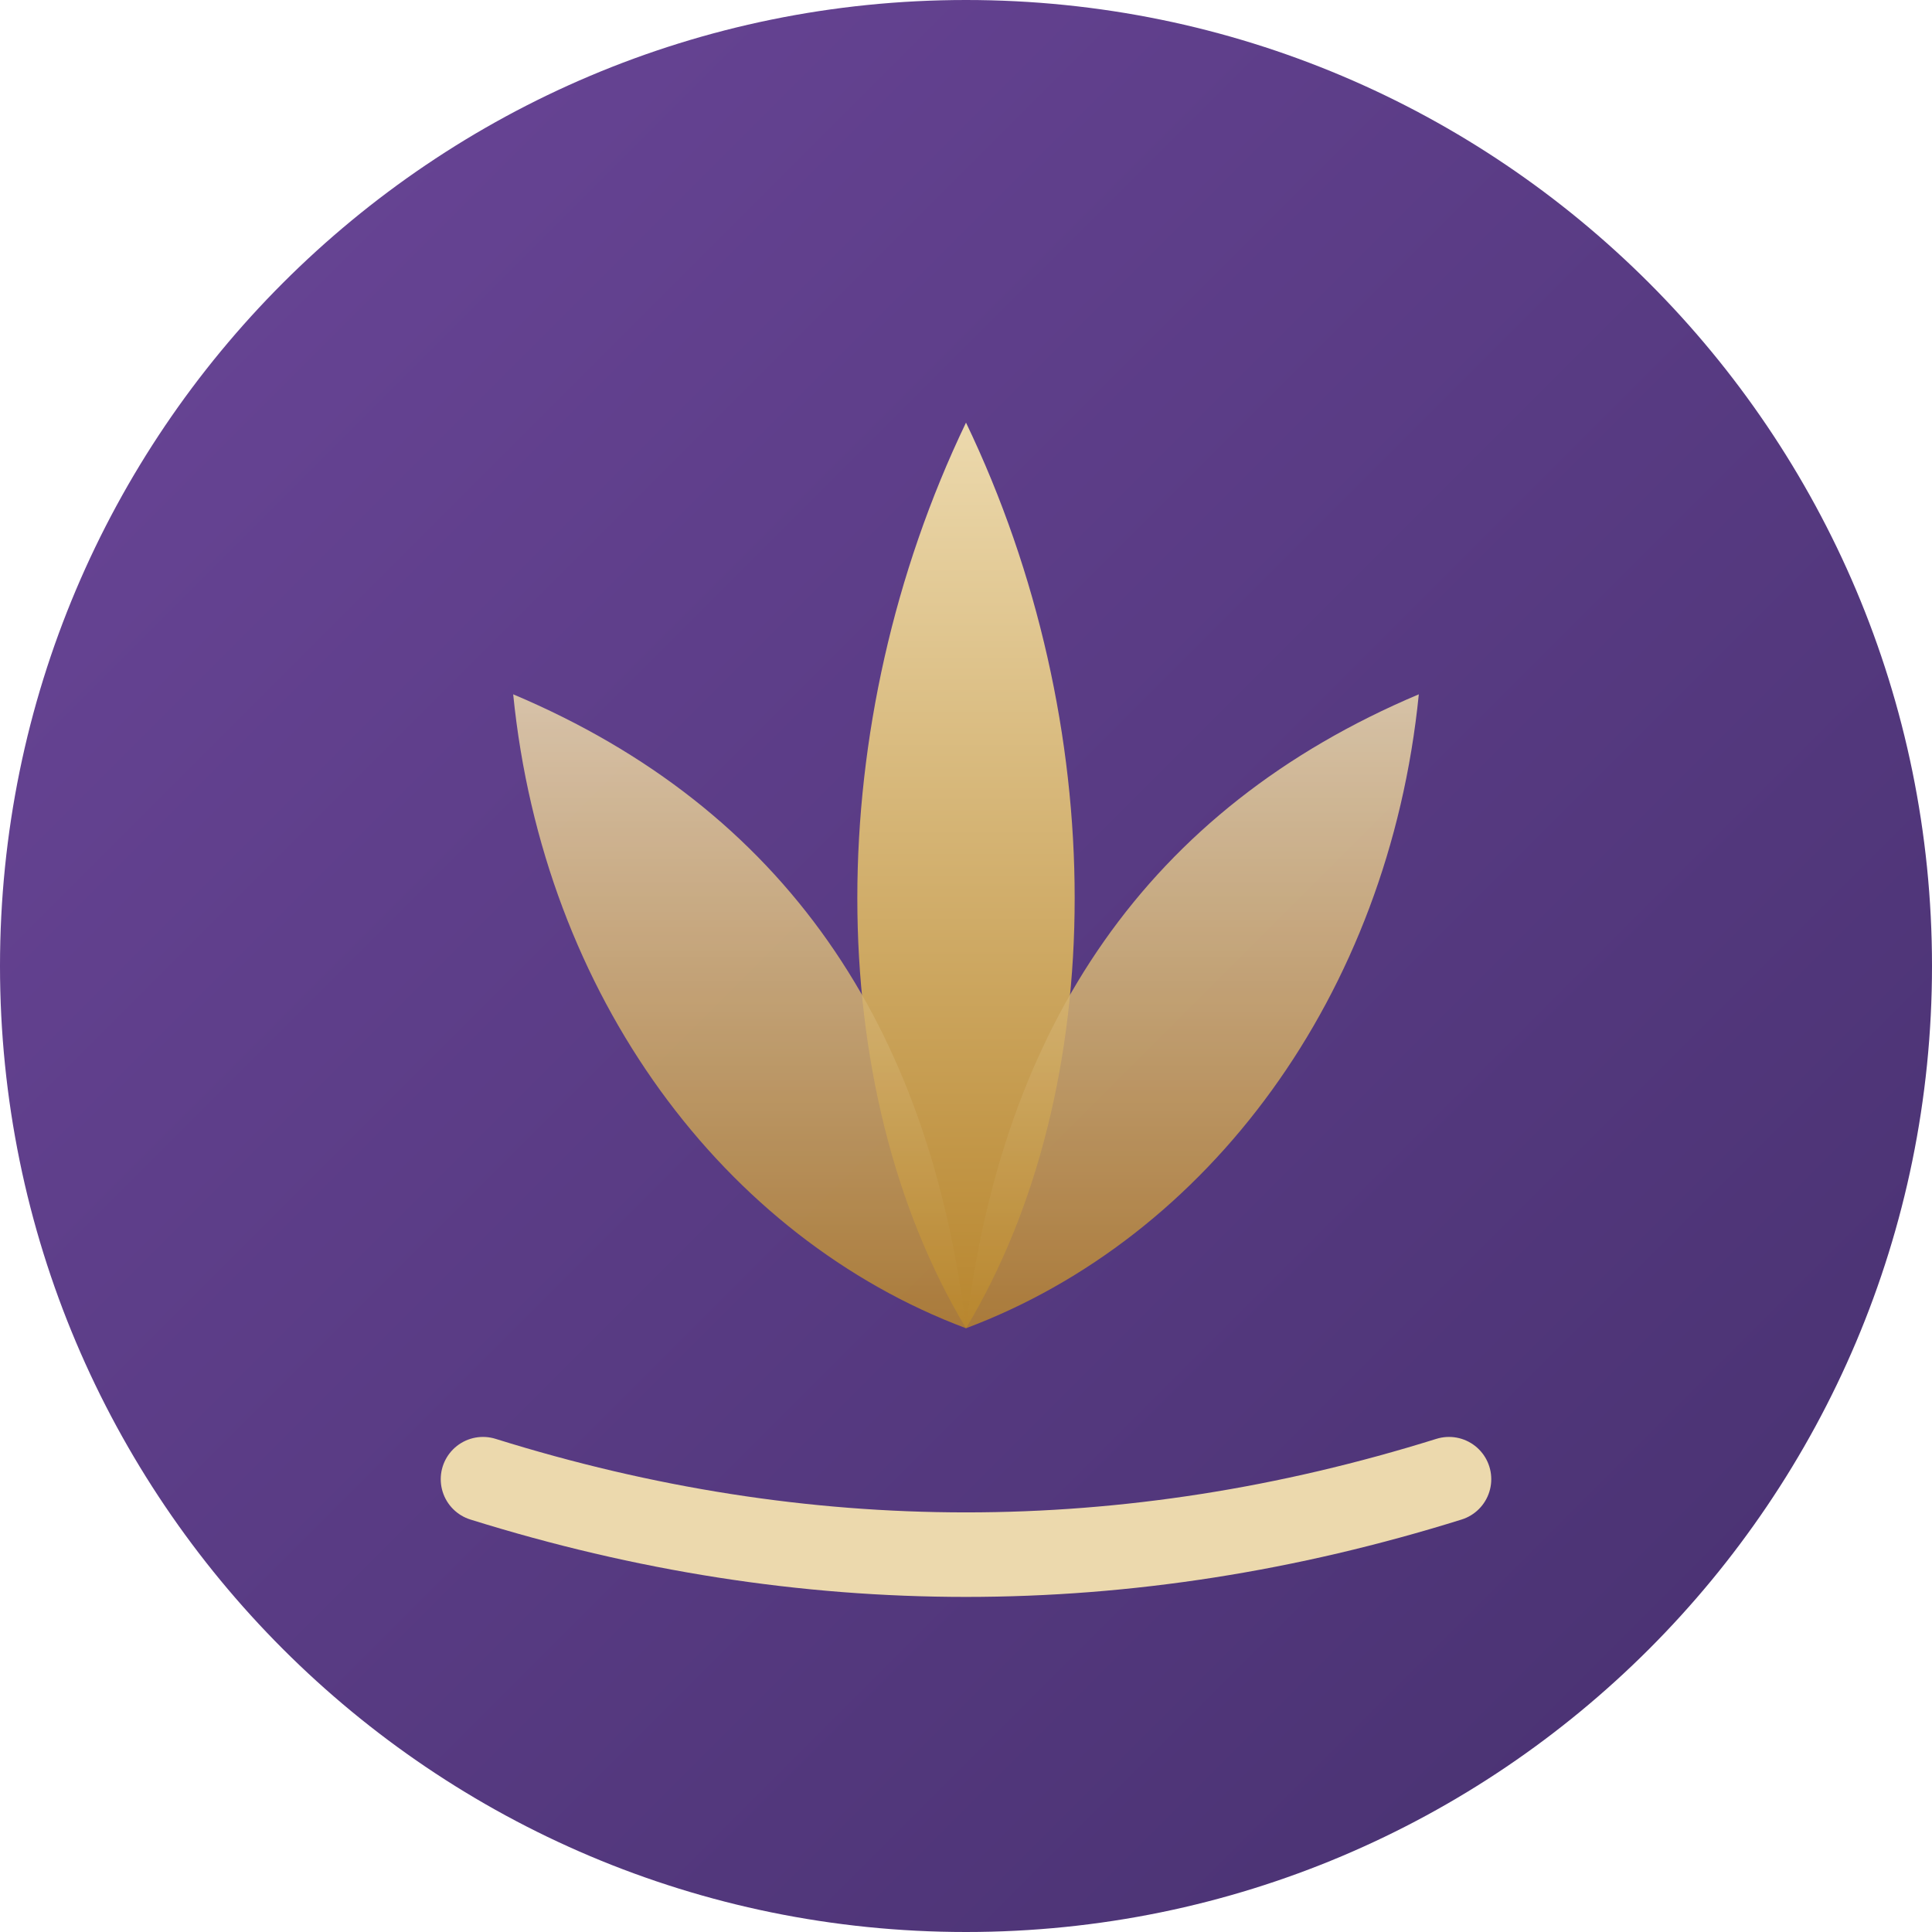
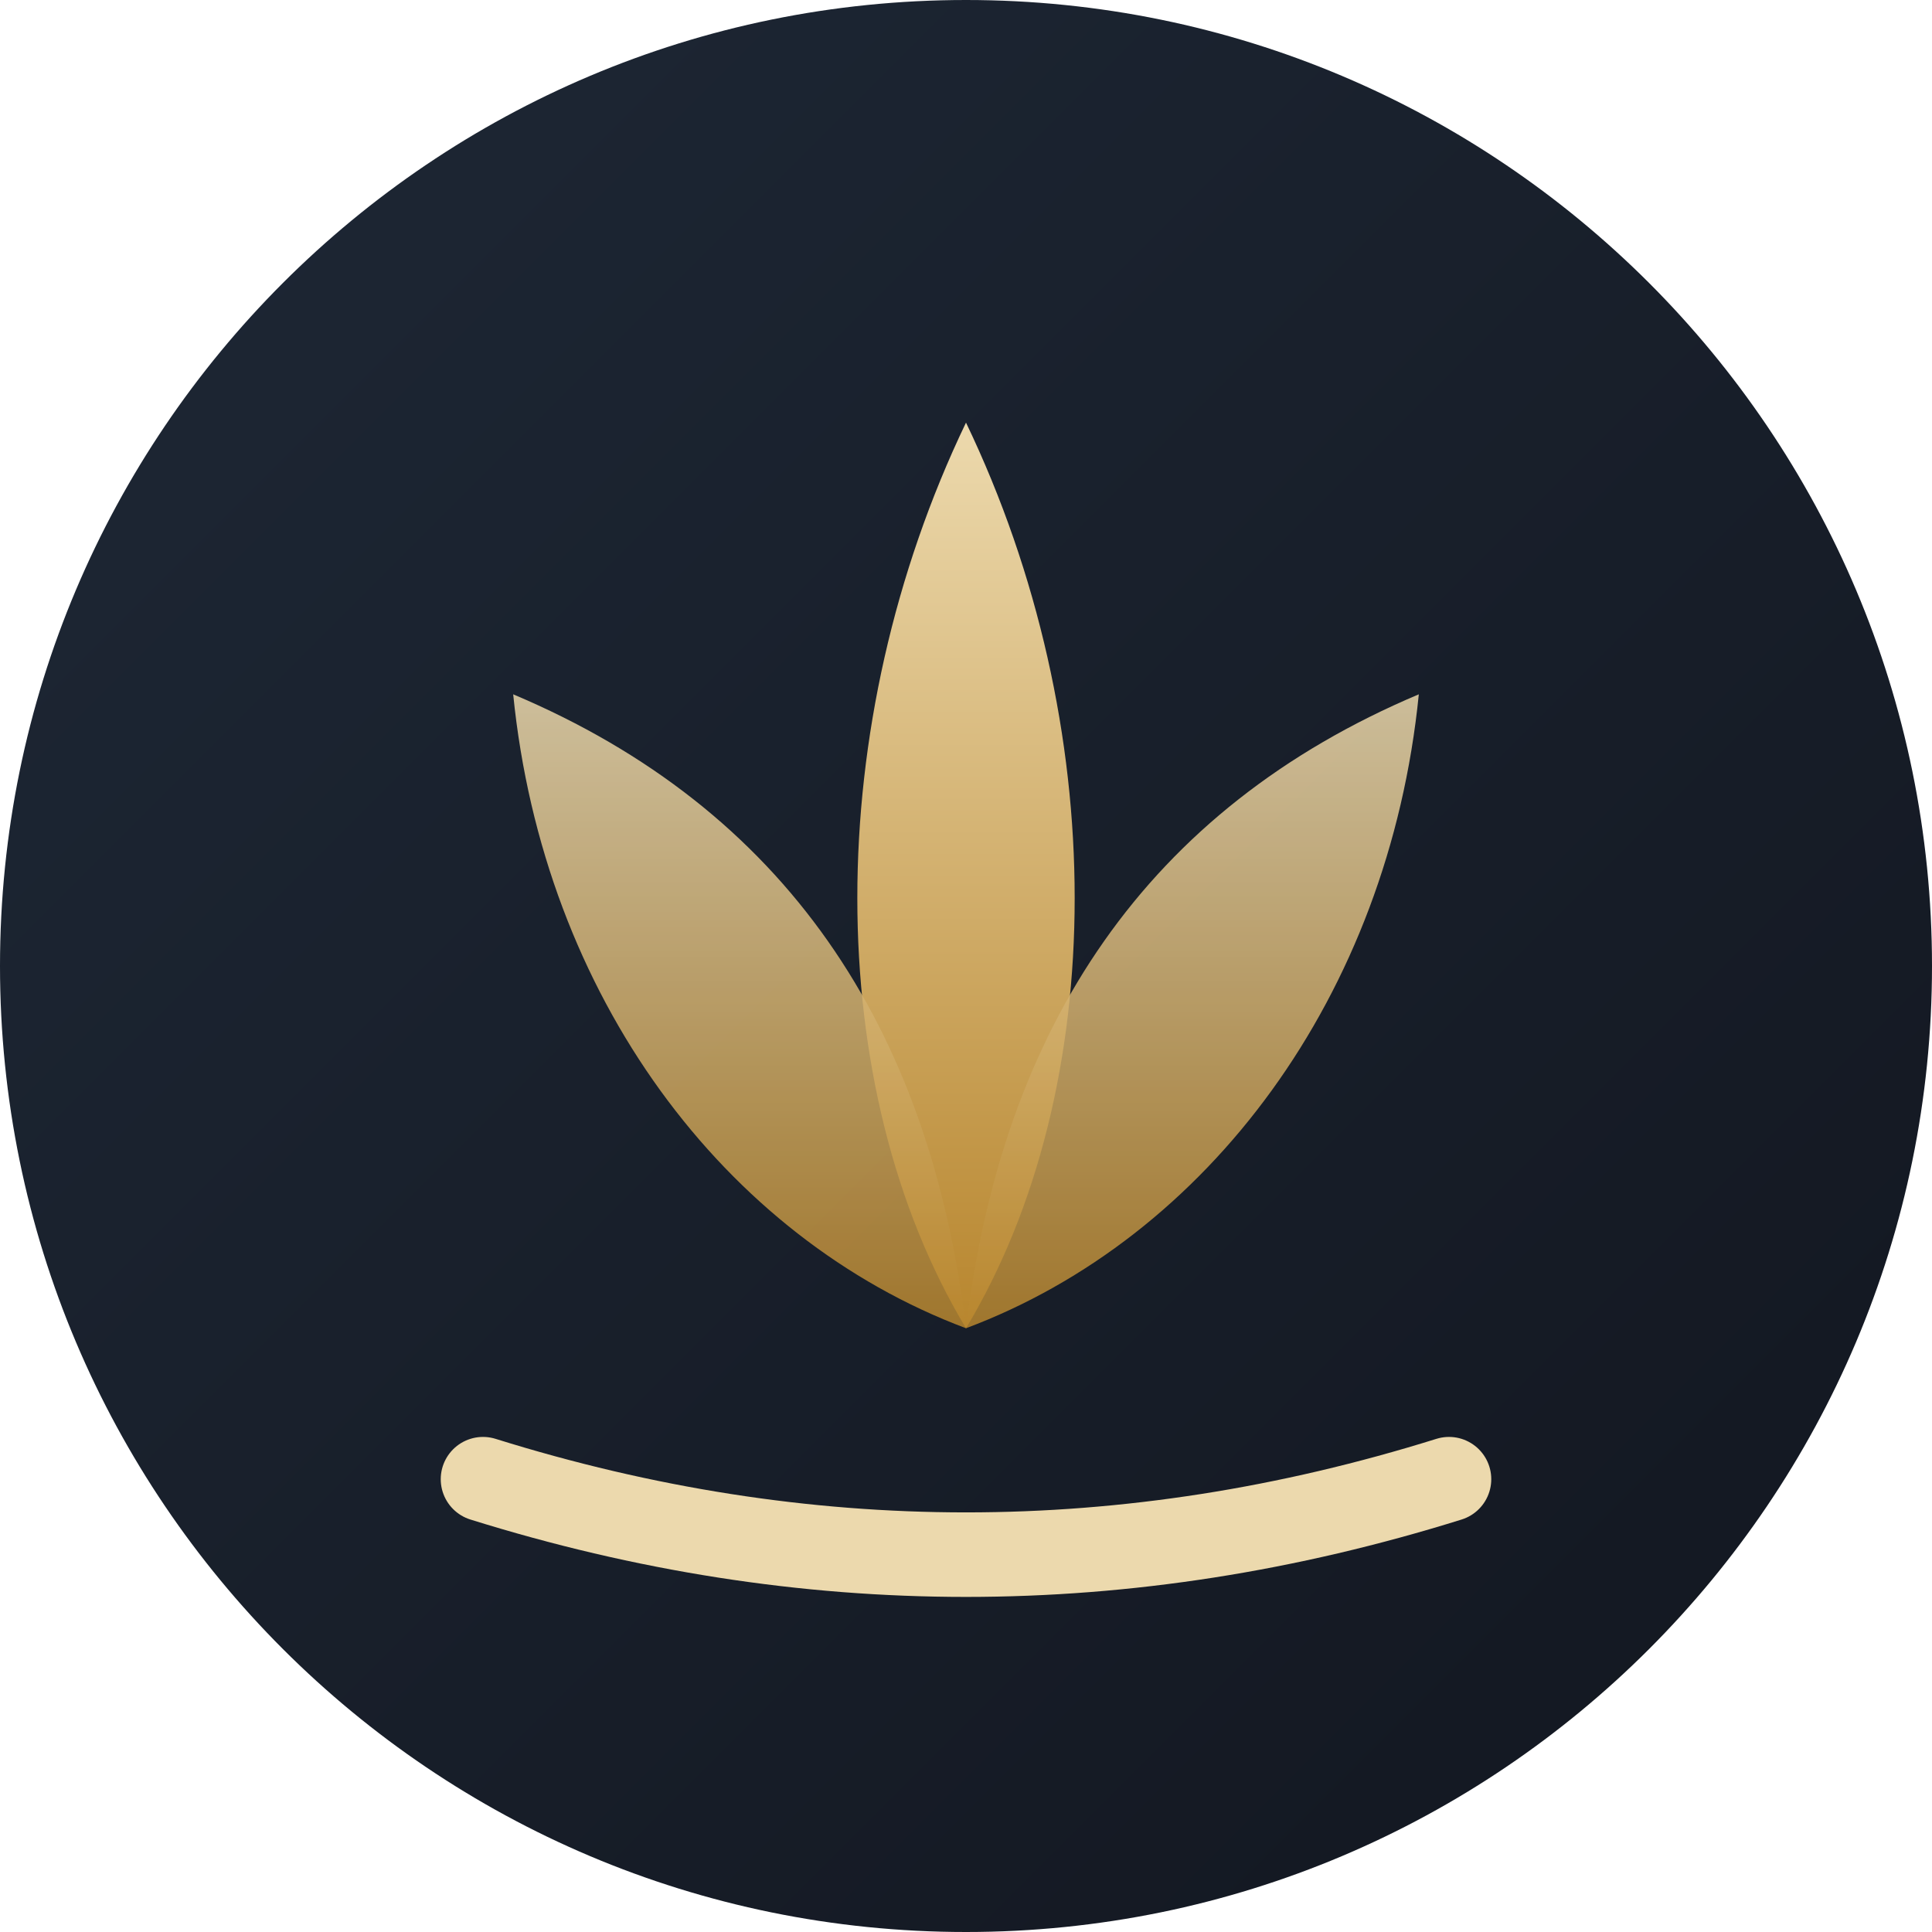
<svg xmlns="http://www.w3.org/2000/svg" viewBox="0 0 32 32" role="img" aria-label="Suved Healing lotus mark">
  <defs>
    <linearGradient id="bg" x1="0" y1="0" x2="1" y2="1">
-       <stop offset="0%" stop-color="#6b4699" />
-       <stop offset="100%" stop-color="#46306e" />
+       <stop offset="0%" stop-color="#1e2836" />
+       <stop offset="100%" stop-color="#12161f" />
    </linearGradient>
    <linearGradient id="petal" x1="0" y1="1" x2="0" y2="0">
      <stop offset="0%" stop-color="#b8862e" />
      <stop offset="100%" stop-color="#ecd9ad" />
    </linearGradient>
  </defs>
  <circle cx="16" cy="16" r="16" fill="url(#bg)" />
  <g fill="url(#petal)">
    <path d="M16 7 C 13.6 12, 13.6 18, 16 22 C 18.4 18, 18.4 12, 16 7 Z" />
    <path d="M8.5 11.5 C 9 16.5, 12 20.5, 16 22 C 15.4 17, 13 13.4, 8.5 11.5 Z" opacity="0.85" />
    <path d="M23.5 11.5 C 23 16.5, 20 20.5, 16 22 C 16.6 17, 19 13.4, 23.5 11.5 Z" opacity="0.85" />
  </g>
  <path d="M8 24.5 Q 16 27 24 24.5" fill="none" stroke="#ecd9ad" stroke-width="1.4" stroke-linecap="round" />
</svg>
